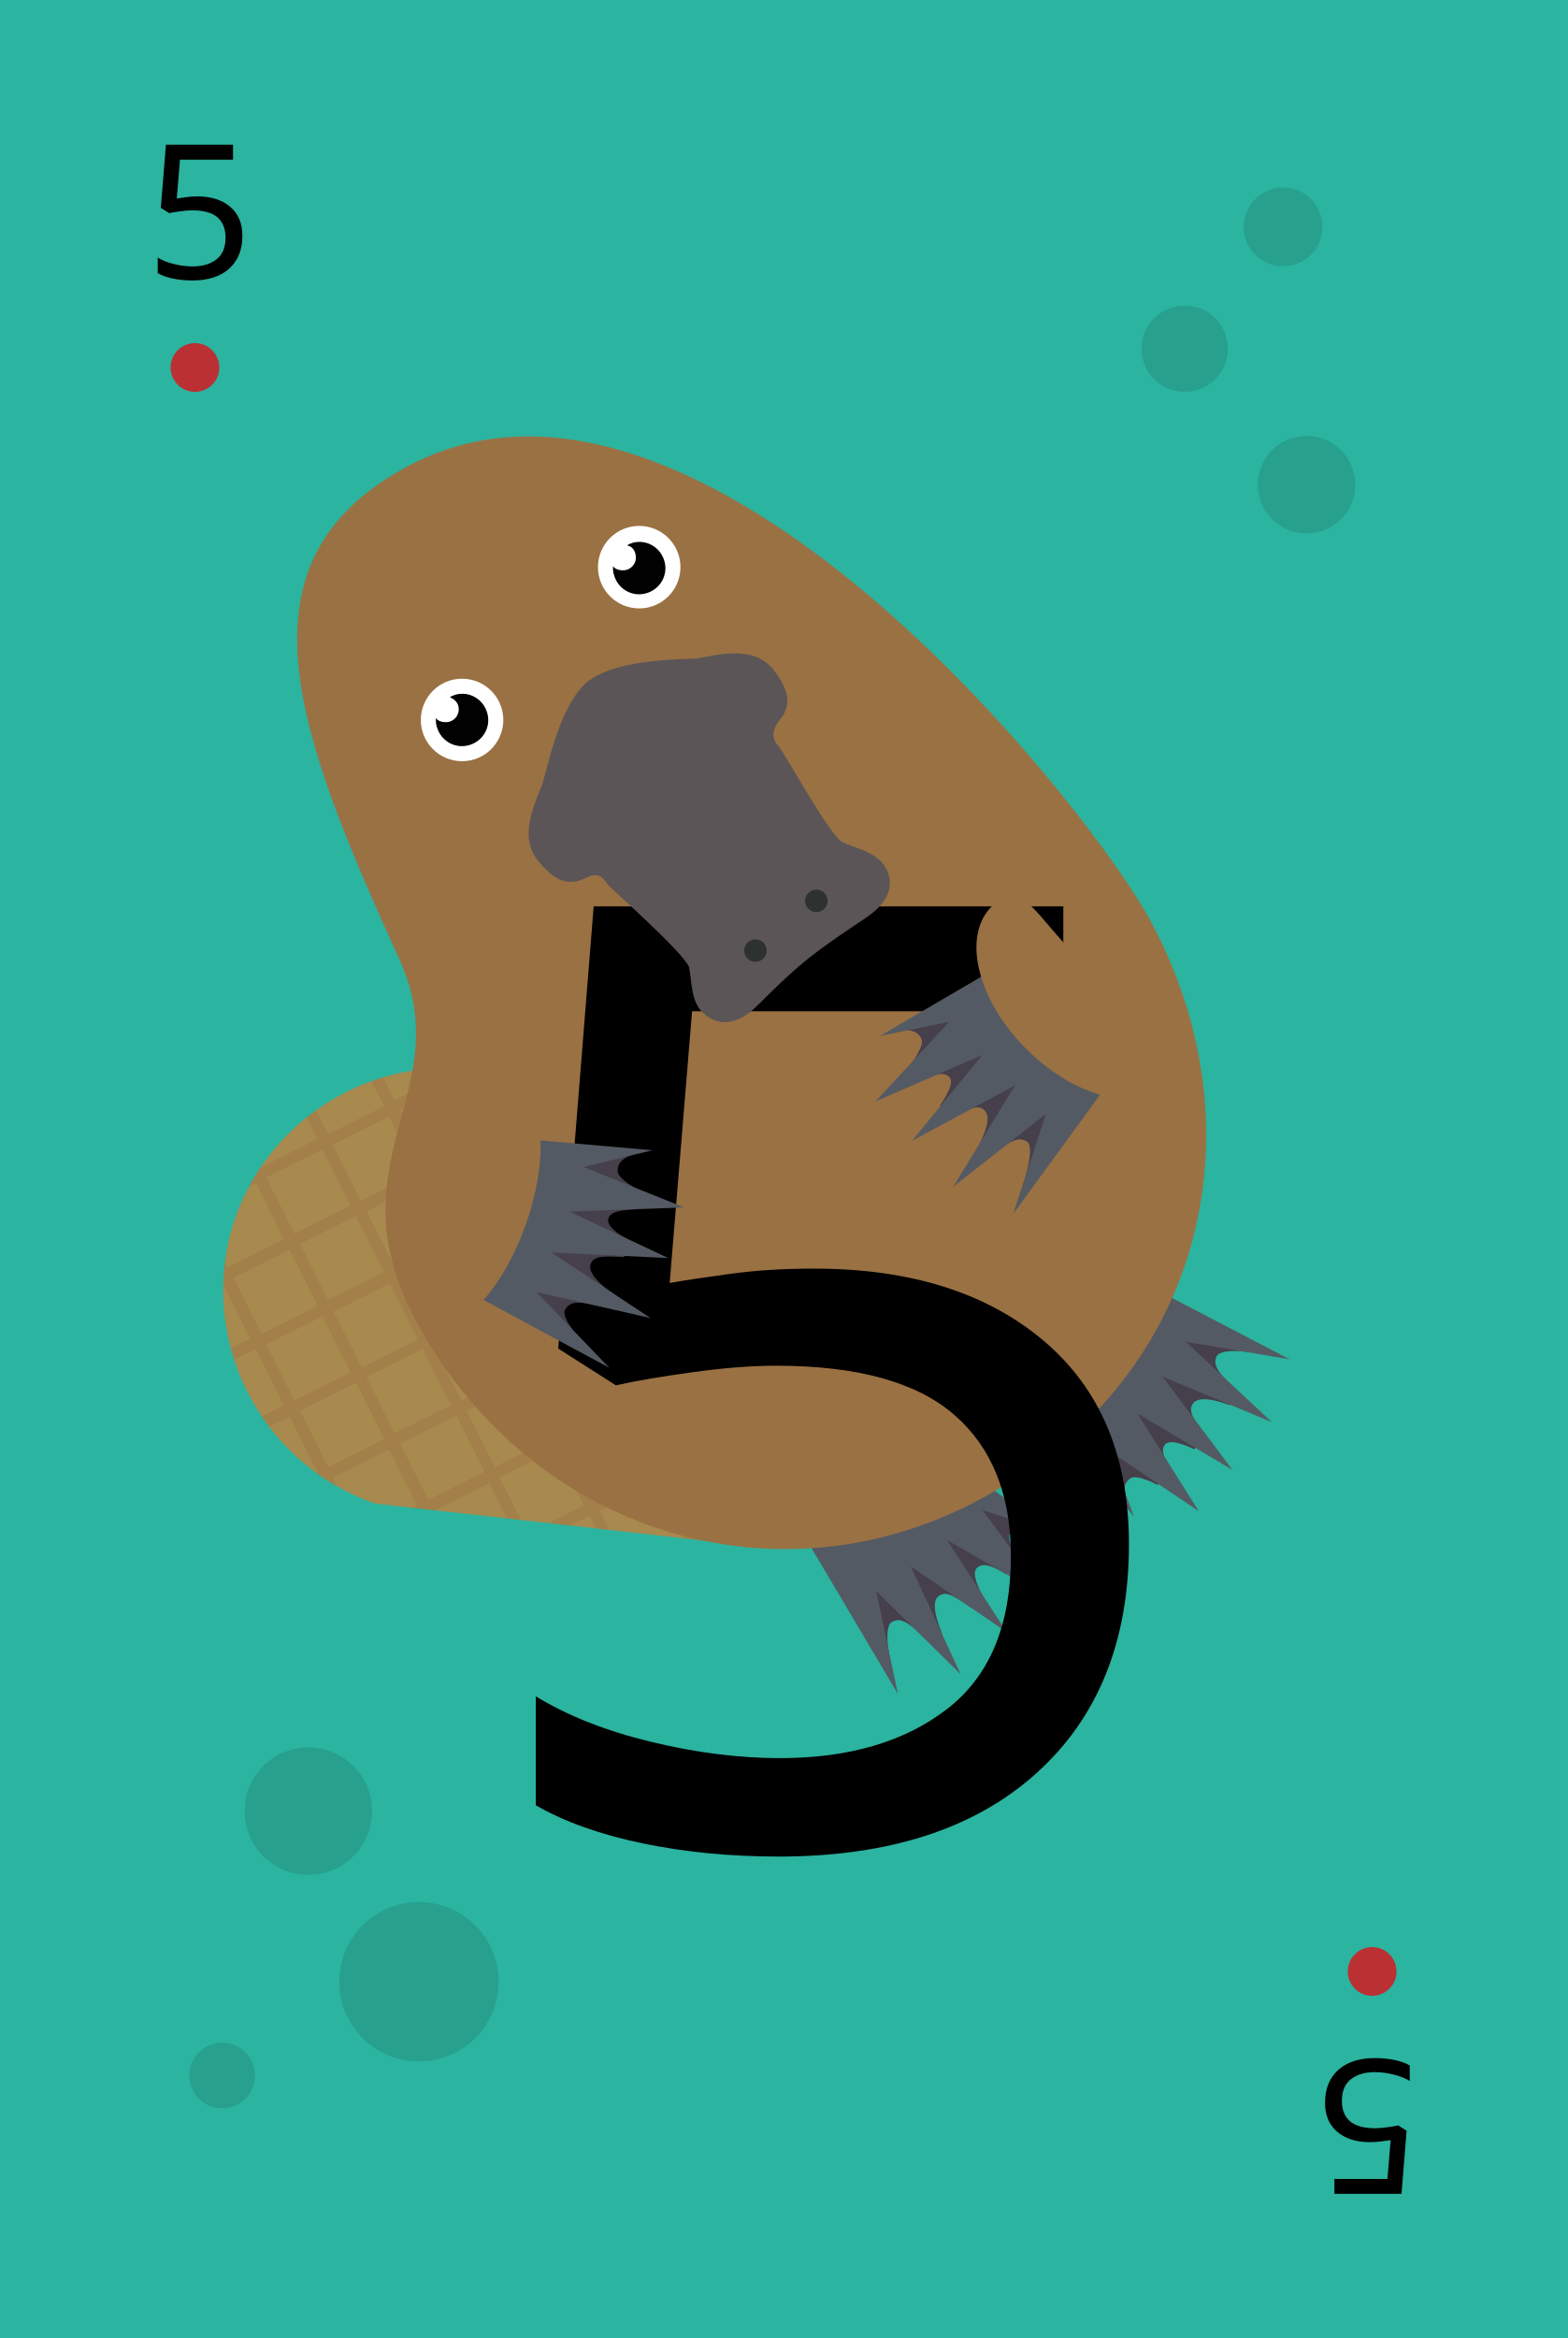
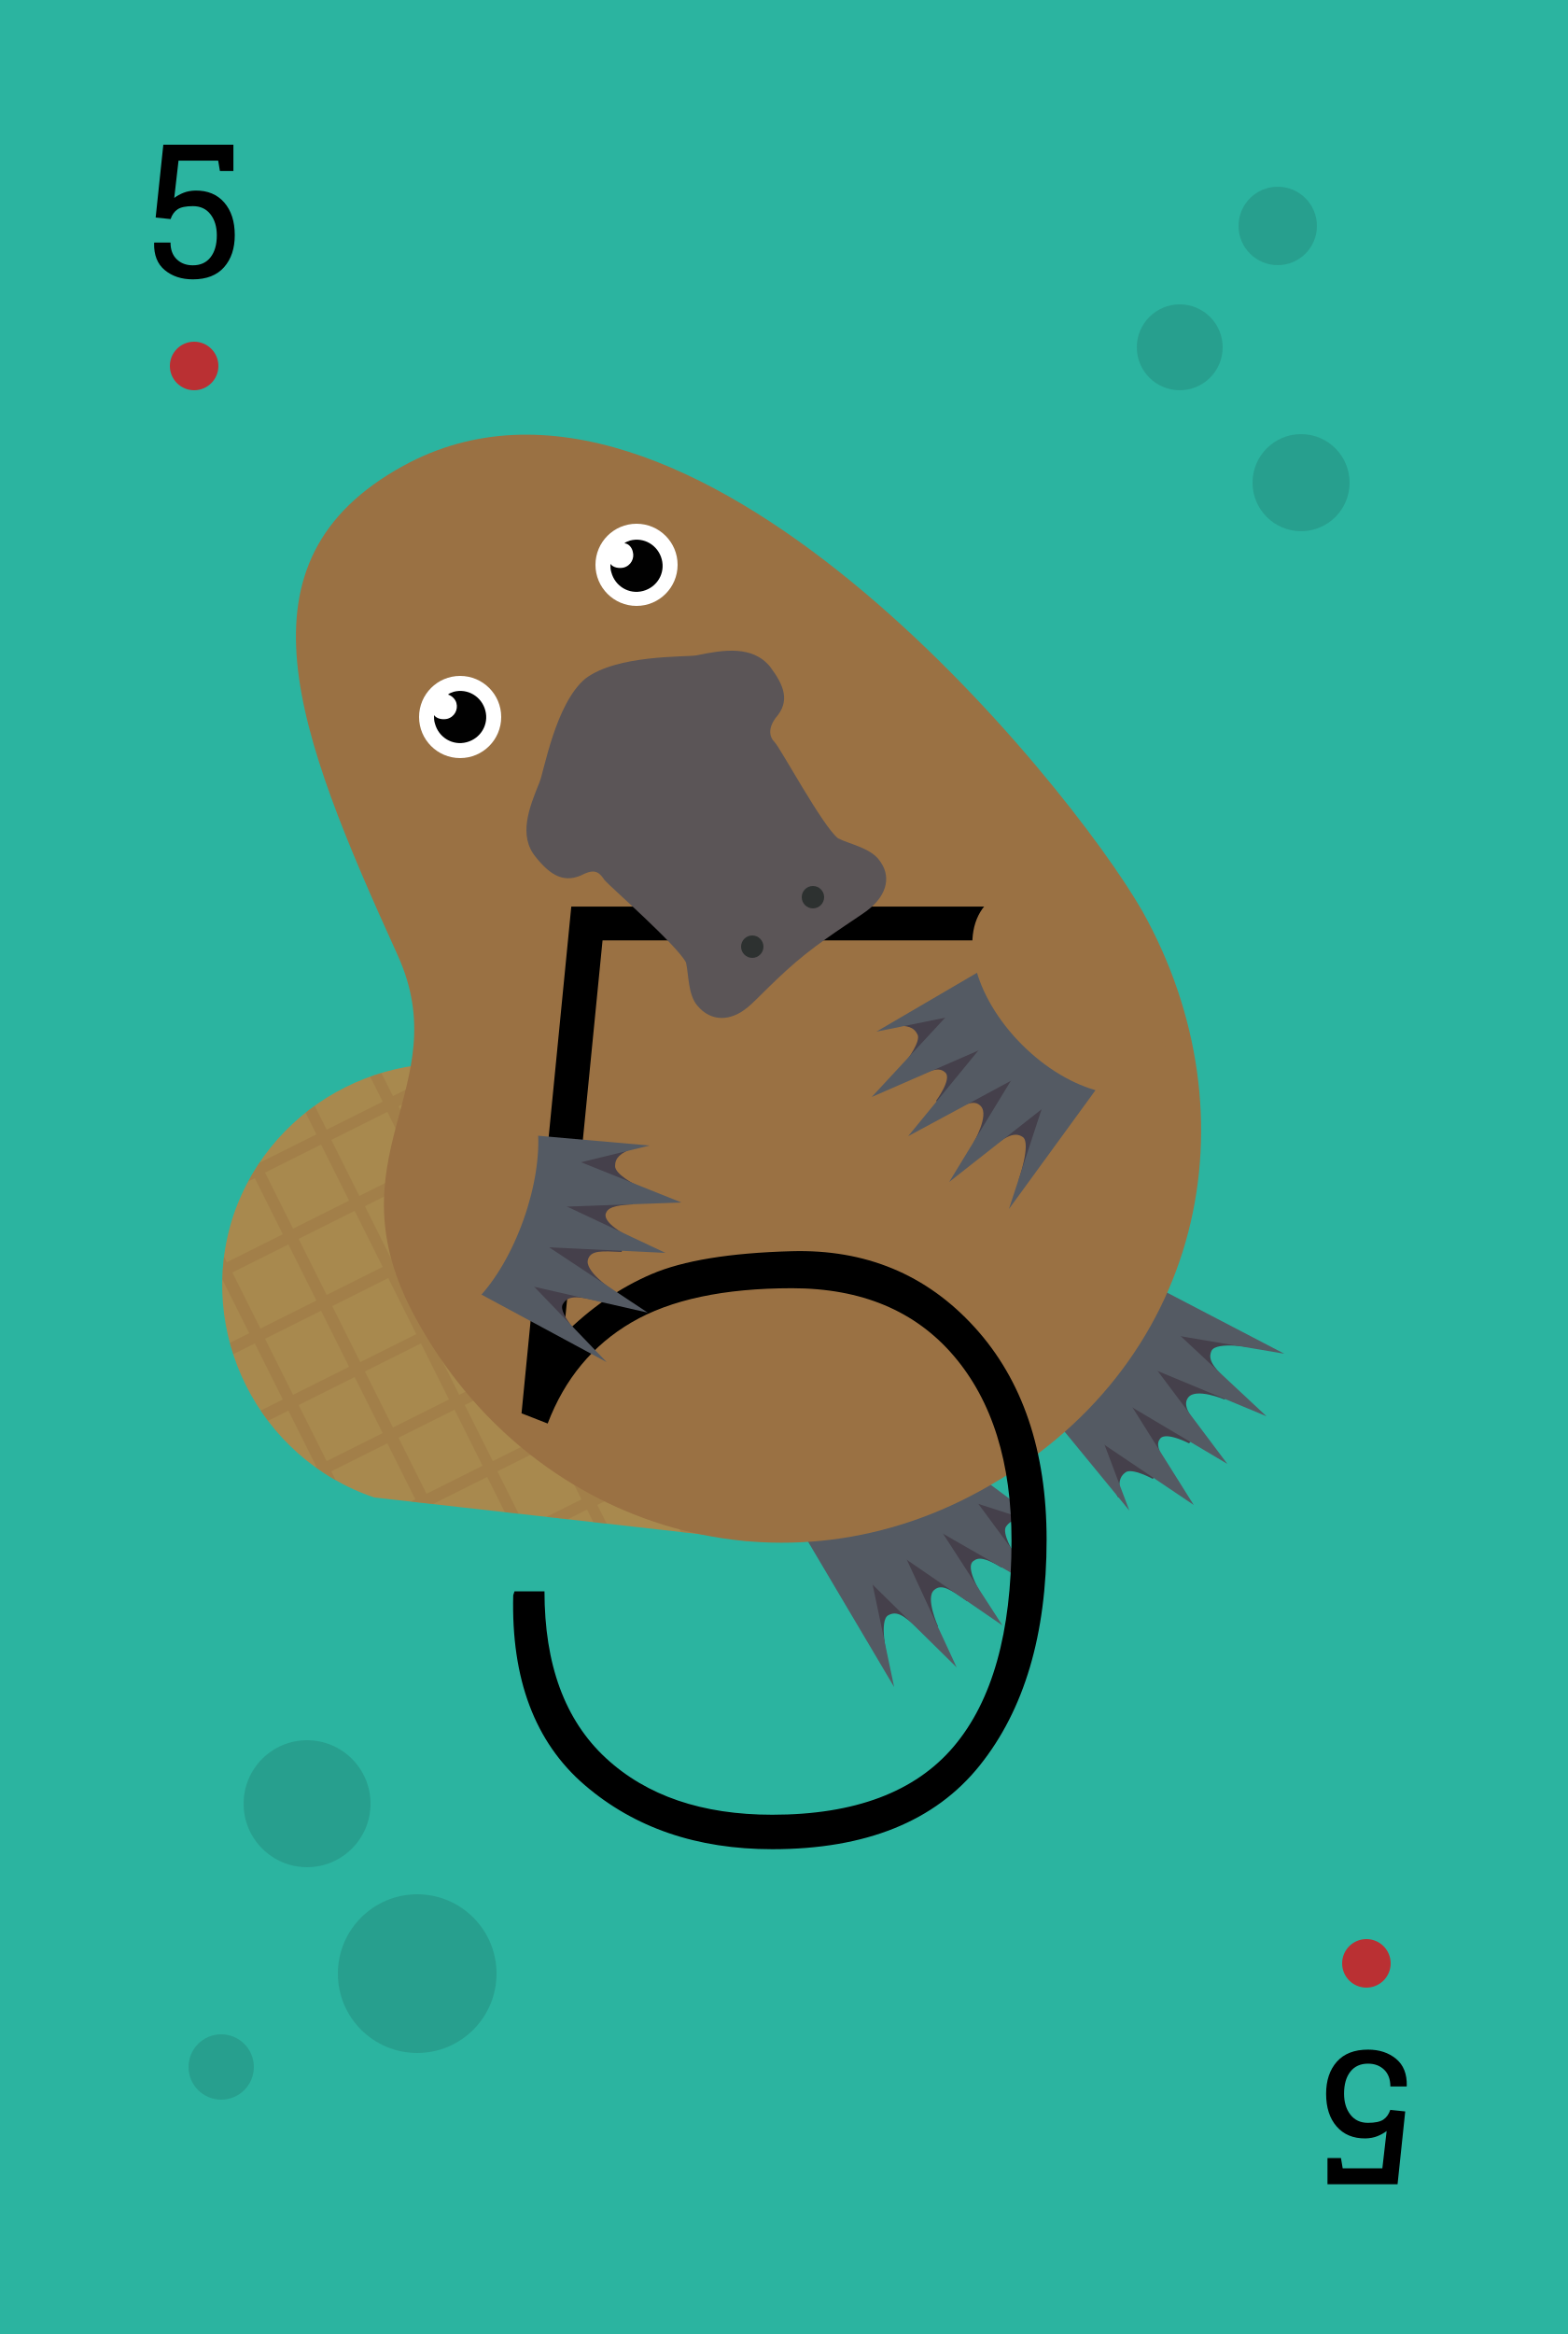
- <svg xmlns="http://www.w3.org/2000/svg" xmlns:xlink="http://www.w3.org/1999/xlink" version="1.1" id="Layer_1" x="0px" y="0px" viewBox="0 0 167.2 249.4" enable-background="new 0 0 167.2 249.4" xml:space="preserve">
-   <rect x="-5.7" y="-5.7" fill="#2BB4A0" width="178.6" height="260.8" />
+ <svg xmlns="http://www.w3.org/2000/svg" width="100%" height="100%" viewBox="0 0 168 250" version="1.1" xml:space="preserve" style="fill-rule:evenodd;clip-rule:evenodd;stroke-linejoin:round;stroke-miterlimit:1.414;">
+   <rect x="-5.7" y="-5.7" width="178.6" height="260.8" style="fill:rgb(43,180,160);" />
  <g>
-     <path fill="#A8894E" d="M88.4,134.5l-33.2-19.4c-12.5-4.1-26,2.7-30.2,15.1c-4.1,12.5,2.7,26,15.1,30.2l38.2,4.3   C90.9,168.9,100.9,138.7,88.4,134.5z" />
-     <g opacity="0.4">
-       <defs>
-         <path id="SVGID_1_" opacity="0.4" d="M88.4,134.5l-33.2-19.4c-12.5-4.1-26,2.7-30.2,15.1c-4.1,12.5,2.7,26,15.1,30.2l38.2,4.3     C90.9,168.9,100.9,138.7,88.4,134.5z" />
-       </defs>
-       <clipPath id="SVGID_2_">
-         <use xlink:href="#SVGID_1_" overflow="visible" />
-       </clipPath>
-       <path clip-path="url(#SVGID_2_)" fill="#9A7143" d="M45.7,197.1l71.2-35.7l-0.3-0.5l0.5-0.3L81.4,89.4l-0.5,0.3l-0.3-0.5    L9.5,124.8l0.3,0.5l-0.5,0.3l35.7,71.2l0.5-0.3L45.7,197.1z M66.5,151l3,6l-6,3l-3-6L66.5,151z M59.9,153l-3-6l6-3l3,6L59.9,153z     M67.5,150.5l6-3l3,6l-6,3L67.5,150.5z M67,149.4l-3-6l6-3l3,6L67,149.4z M63.4,142.3l-3-6l6-3l3,6L63.4,142.3z M71.1,139.8l6-3    l3,6l-6,3L71.1,139.8z M70.5,138.7l-3-6l6-3l3,6L70.5,138.7z M67,131.6l-3-6l6-3l3,6L67,131.6z M65.9,132.2l-6,3l-3-6l6-3    L65.9,132.2z M58.8,135.7l-6,3l-3-6l6-3L58.8,135.7z M59.3,136.8l3,6l-6,3l-3-6L59.3,136.8z M55.2,146.4l-6,3l-3-6l6-3L55.2,146.4    z M55.8,147.5l3,6l-6,3l-3-6L55.8,147.5z M59.3,154.6l3,6l-6,3l-3-6L59.3,154.6z M62.9,161.7l3,6l-6,3l-3-6L62.9,161.7z M64,161.2    l6-3l3,6l-6,3L64,161.2z M71.1,157.6l6-3l3,6l-6,3L71.1,157.6z M78.2,154l6-3l3,6l-6,3L78.2,154z M77.7,153l-3-6l6-3l3,6L77.7,153    z M81.7,143.4l6-3l3,6l-6,3L81.7,143.4z M81.2,142.3l-3-6l6-3l3,6L81.2,142.3z M77.6,135.2l-3-6l6-3l3,6L77.6,135.2z M74.1,128.1    l-3-6l6-3l3,6L74.1,128.1z M70.5,121l-3-6l6-3l3,6L70.5,121z M69.4,121.5l-6,3l-3-6l6-3L69.4,121.5z M62.3,125.1l-6,3l-3-6l6-3    L62.3,125.1z M55.2,128.6l-6,3l-3-6l6-3L55.2,128.6z M48.1,132.2l-6,3l-3-6l6-3L48.1,132.2z M48.6,133.2l3,6l-6,3l-3-6L48.6,133.2    z M44.6,142.9l-6,3l-3-6l6-3L44.6,142.9z M45.1,143.9l3,6l-6,3l-3-6L45.1,143.9z M48.7,151l3,6l-6,3l-3-6L48.7,151z M52.2,158.2    l3,6l-6,3l-3-6L52.2,158.2z M55.8,165.3l3,6l-6,3l-3-6L55.8,165.3z M59.4,172.4l3,6l-6,3l-3-6L59.4,172.4z M60.4,171.9l6-3l3,6    l-6,3L60.4,171.9z M67.5,168.3l6-3l3,6l-6,3L67.5,168.3z M74.6,164.7l6-3l3,6l-6,3L74.6,164.7z M81.8,161.2l6-3l3,6l-6,3    L81.8,161.2z M88.9,157.6l6-3l3,6l-6,3L88.9,157.6z M88.3,156.5l-3-6l6-3l3,6L88.3,156.5z M92.4,146.9l6-3l3,6l-6,3L92.4,146.9z     M91.9,145.8l-3-6l6-3l3,6L91.9,145.8z M88.3,138.7l-3-6l6-3l3,6L88.3,138.7z M84.8,131.6l-3-6l6-3l3,6L84.8,131.6z M81.2,124.5    l-3-6l6-3l3,6L81.2,124.5z M77.6,117.4l-3-6l6-3l3,6L77.6,117.4z M74.1,110.3l-3-6l6-3l3,6L74.1,110.3z M73,110.8l-6,3l-3-6l6-3    L73,110.8z M65.9,114.4l-6,3l-3-6l6-3L65.9,114.4z M58.8,117.9l-6,3l-3-6l6-3L58.8,117.9z M51.7,121.5l-6,3l-3-6l6-3L51.7,121.5z     M44.5,125.1l-6,3l-3-6l6-3L44.5,125.1z M37.4,128.6l-6,3l-3-6l6-3L37.4,128.6z M38,129.7l3,6l-6,3l-3-6L38,129.7z M33.9,139.3    l-6,3l-3-6l6-3L33.9,139.3z M34.4,140.4l3,6l-6,3l-3-6L34.4,140.4z M38,147.5l3,6l-6,3l-3-6L38,147.5z M41.5,154.6l3,6l-6,3l-3-6    L41.5,154.6z M45.1,161.7l3,6l-6,3l-3-6L45.1,161.7z M48.7,168.8l3,6l-6,3l-3-6L48.7,168.8z M52.2,176l3,6l-6,3l-3-6L52.2,176z     M55.8,183.1l3,6l-6,3l-3-6L55.8,183.1z M56.9,182.5l6-3l3,6l-6,3L56.9,182.5z M64,179l6-3l3,6l-6,3L64,179z M71.1,175.4l6-3l3,6    l-6,3L71.1,175.4z M78.2,171.8l6-3l3,6l-6,3L78.2,171.8z M85.3,168.3l6-3l3,6l-6,3L85.3,168.3z M92.4,164.7l6-3l3,6l-6,3    L92.4,164.7z M99.6,161.1l6-3l3,6l-6,3L99.6,161.1z M99,160.1l-3-6l6-3l3,6L99,160.1z M103.1,150.5l6-3l3,6l-6,3L103.1,150.5z     M102.6,149.4l-3-6l6-3l3,6L102.6,149.4z M99,142.3l-3-6l6-3l3,6L99,142.3z M95.4,135.2l-3-6l6-3l3,6L95.4,135.2z M91.9,128l-3-6    l6-3l3,6L91.9,128z M88.3,120.9l-3-6l6-3l3,6L88.3,120.9z M84.7,113.8l-3-6l6-3l3,6L84.7,113.8z M81.2,106.7l-3-6l6-3l3,6    L81.2,106.7z M77.6,99.6l-3-6l6-3l3,6L77.6,99.6z M76.5,100.1l-6,3l-3-6l6-3L76.5,100.1z M69.4,103.7l-6,3l-3-6l6-3L69.4,103.7z     M62.3,107.3l-6,3l-3-6l6-3L62.3,107.3z M55.2,110.8l-6,3l-3-6l6-3L55.2,110.8z M48.1,114.4l-6,3l-3-6l6-3L48.1,114.4z M41,118    l-6,3l-3-6l6-3L41,118z M33.9,121.5l-6,3l-3-6l6-3L33.9,121.5z M26.7,125.1l-6,3l-3-6l6-3L26.7,125.1z M27.3,126.2l3,6l-6,3l-3-6    L27.3,126.2z M23.2,135.8l-6,3l-3-6l6-3L23.2,135.8z M23.7,136.8l3,6l-6,3l-3-6L23.7,136.8z M27.3,143.9l3,6l-6,3l-3-6L27.3,143.9    z M30.9,151.1l3,6l-6,3l-3-6L30.9,151.1z M34.4,158.2l3,6l-6,3l-3-6L34.4,158.2z M38,165.3l3,6l-6,3l-3-6L38,165.3z M41.6,172.4    l3,6l-6,3l-3-6L41.6,172.4z M45.1,179.5l3,6l-6,3l-3-6L45.1,179.5z M48.7,186.6l3,6l-6,3l-3-6L48.7,186.6z M109.7,163.6l-3-6l6-3    l3,6L109.7,163.6z M16.6,122.6l3,6l-6,3l-3-6L16.6,122.6z" />
+     <path d="M88.4,134.5L55.2,115.1C42.7,111 29.2,117.8 25,130.2C20.9,142.7 27.7,156.2 40.1,160.4L78.3,164.7C90.9,168.9 100.9,138.7 88.4,134.5Z" style="fill:rgb(168,137,78);fill-rule:nonzero;" />
+     <clipPath id="_clip1">
+       <path d="M88.4,134.5L55.2,115.1C42.7,111 29.2,117.8 25,130.2C20.9,142.7 27.7,156.2 40.1,160.4L78.3,164.7C90.9,168.9 100.9,138.7 88.4,134.5Z" />
+     </clipPath>
+     <g clip-path="url(#_clip1)">
+       <path d="M45.7,197.1L116.9,161.4L116.6,160.9L117.1,160.6L81.4,89.4L80.9,89.7L80.6,89.2L9.5,124.8L9.8,125.3L9.3,125.6L45,196.8L45.5,196.5L45.7,197.1ZM66.5,151L69.5,157L63.5,160L60.5,154L66.5,151ZM59.9,153L56.9,147L62.9,144L65.9,150L59.9,153ZM67.5,150.5L73.5,147.5L76.5,153.5L70.5,156.5L67.5,150.5ZM67,149.4L64,143.4L70,140.4L73,146.4L67,149.4ZM63.4,142.3L60.4,136.3L66.4,133.3L69.4,139.3L63.4,142.3ZM71.1,139.8L77.1,136.8L80.1,142.8L74.1,145.8L71.1,139.8ZM70.5,138.7L67.5,132.7L73.5,129.7L76.5,135.7L70.5,138.7ZM67,131.6L64,125.6L70,122.6L73,128.6L67,131.6ZM65.9,132.2L59.9,135.2L56.9,129.2L62.9,126.2L65.9,132.2ZM58.8,135.7L52.8,138.7L49.8,132.7L55.8,129.7L58.8,135.7ZM59.3,136.8L62.3,142.8L56.3,145.8L53.3,139.8L59.3,136.8ZM55.2,146.4L49.2,149.4L46.2,143.4L52.2,140.4L55.2,146.4ZM55.8,147.5L58.8,153.5L52.8,156.5L49.8,150.5L55.8,147.5ZM59.3,154.6L62.3,160.6L56.3,163.6L53.3,157.6L59.3,154.6ZM62.9,161.7L65.9,167.7L59.9,170.7L56.9,164.7L62.9,161.7ZM64,161.2L70,158.2L73,164.2L67,167.2L64,161.2ZM71.1,157.6L77.1,154.6L80.1,160.6L74.1,163.6L71.1,157.6ZM78.2,154L84.2,151L87.2,157L81.2,160L78.2,154ZM77.7,153L74.7,147L80.7,144L83.7,150L77.7,153ZM81.7,143.4L87.7,140.4L90.7,146.4L84.7,149.4L81.7,143.4ZM81.2,142.3L78.2,136.3L84.2,133.3L87.2,139.3L81.2,142.3ZM77.6,135.2L74.6,129.2L80.6,126.2L83.6,132.2L77.6,135.2ZM74.1,128.1L71.1,122.1L77.1,119.1L80.1,125.1L74.1,128.1ZM70.5,121L67.5,115L73.5,112L76.5,118L70.5,121ZM69.4,121.5L63.4,124.5L60.4,118.5L66.4,115.5L69.4,121.5ZM62.3,125.1L56.3,128.1L53.3,122.1L59.3,119.1L62.3,125.1ZM55.2,128.6L49.2,131.6L46.2,125.6L52.2,122.6L55.2,128.6ZM48.1,132.2L42.1,135.2L39.1,129.2L45.1,126.2L48.1,132.2ZM48.6,133.2L51.6,139.2L45.6,142.2L42.6,136.2L48.6,133.2ZM44.6,142.9L38.6,145.9L35.6,139.9L41.6,136.9L44.6,142.9ZM45.1,143.9L48.1,149.9L42.1,152.9L39.1,146.9L45.1,143.9ZM48.7,151L51.7,157L45.7,160L42.7,154L48.7,151ZM52.2,158.2L55.2,164.2L49.2,167.2L46.2,161.2L52.2,158.2ZM55.8,165.3L58.8,171.3L52.8,174.3L49.8,168.3L55.8,165.3ZM59.4,172.4L62.4,178.4L56.4,181.4L53.4,175.4L59.4,172.4ZM60.4,171.9L66.4,168.9L69.4,174.9L63.4,177.9L60.4,171.9ZM67.5,168.3L73.5,165.3L76.5,171.3L70.5,174.3L67.5,168.3ZM74.6,164.7L80.6,161.7L83.6,167.7L77.6,170.7L74.6,164.7ZM81.8,161.2L87.8,158.2L90.8,164.2L84.8,167.2L81.8,161.2ZM88.9,157.6L94.9,154.6L97.9,160.6L91.9,163.6L88.9,157.6ZM88.3,156.5L85.3,150.5L91.3,147.5L94.3,153.5L88.3,156.5ZM92.4,146.9L98.4,143.9L101.4,149.9L95.4,152.9L92.4,146.9ZM91.9,145.8L88.9,139.8L94.9,136.8L97.9,142.8L91.9,145.8ZM88.3,138.7L85.3,132.7L91.3,129.7L94.3,135.7L88.3,138.7ZM84.8,131.6L81.8,125.6L87.8,122.6L90.8,128.6L84.8,131.6ZM81.2,124.5L78.2,118.5L84.2,115.5L87.2,121.5L81.2,124.5ZM77.6,117.4L74.6,111.4L80.6,108.4L83.6,114.4L77.6,117.4ZM74.1,110.3L71.1,104.3L77.1,101.3L80.1,107.3L74.1,110.3ZM73,110.8L67,113.8L64,107.8L70,104.8L73,110.8ZM65.9,114.4L59.9,117.4L56.9,111.4L62.9,108.4L65.9,114.4ZM58.8,117.9L52.8,120.9L49.8,114.9L55.8,111.9L58.8,117.9ZM51.7,121.5L45.7,124.5L42.7,118.5L48.7,115.5L51.7,121.5ZM44.5,125.1L38.5,128.1L35.5,122.1L41.5,119.1L44.5,125.1ZM37.4,128.6L31.4,131.6L28.4,125.6L34.4,122.6L37.4,128.6ZM38,129.7L41,135.7L35,138.7L32,132.7L38,129.7ZM33.9,139.3L27.9,142.3L24.9,136.3L30.9,133.3L33.9,139.3ZM34.4,140.4L37.4,146.4L31.4,149.4L28.4,143.4L34.4,140.4ZM38,147.5L41,153.5L35,156.5L32,150.5L38,147.5ZM41.5,154.6L44.5,160.6L38.5,163.6L35.5,157.6L41.5,154.6ZM45.1,161.7L48.1,167.7L42.1,170.7L39.1,164.7L45.1,161.7ZM48.7,168.8L51.7,174.8L45.7,177.8L42.7,171.8L48.7,168.8ZM52.2,176L55.2,182L49.2,185L46.2,179L52.2,176ZM55.8,183.1L58.8,189.1L52.8,192.1L49.8,186.1L55.8,183.1ZM56.9,182.5L62.9,179.5L65.9,185.5L59.9,188.5L56.9,182.5ZM64,179L70,176L73,182L67,185L64,179ZM71.1,175.4L77.1,172.4L80.1,178.4L74.1,181.4L71.1,175.4ZM78.2,171.8L84.2,168.8L87.2,174.8L81.2,177.8L78.2,171.8ZM85.3,168.3L91.3,165.3L94.3,171.3L88.3,174.3L85.3,168.3ZM92.4,164.7L98.4,161.7L101.4,167.7L95.4,170.7L92.4,164.7ZM99.6,161.1L105.6,158.1L108.6,164.1L102.6,167.1L99.6,161.1ZM99,160.1L96,154.1L102,151.1L105,157.1L99,160.1ZM103.1,150.5L109.1,147.5L112.1,153.5L106.1,156.5L103.1,150.5ZM102.6,149.4L99.6,143.4L105.6,140.4L108.6,146.4L102.6,149.4ZM99,142.3L96,136.3L102,133.3L105,139.3L99,142.3ZM95.4,135.2L92.4,129.2L98.4,126.2L101.4,132.2L95.4,135.2ZM91.9,128L88.9,122L94.9,119L97.9,125L91.9,128ZM88.3,120.9L85.3,114.9L91.3,111.9L94.3,117.9L88.3,120.9ZM84.7,113.8L81.7,107.8L87.7,104.8L90.7,110.8L84.7,113.8ZM81.2,106.7L78.2,100.7L84.2,97.7L87.2,103.7L81.2,106.7ZM77.6,99.6L74.6,93.6L80.6,90.6L83.6,96.6L77.6,99.6ZM76.5,100.1L70.5,103.1L67.5,97.1L73.5,94.1L76.5,100.1ZM69.4,103.7L63.4,106.7L60.4,100.7L66.4,97.7L69.4,103.7ZM62.3,107.3L56.3,110.3L53.3,104.3L59.3,101.3L62.3,107.3ZM55.2,110.8L49.2,113.8L46.2,107.8L52.2,104.8L55.2,110.8ZM48.1,114.4L42.1,117.4L39.1,111.4L45.1,108.4L48.1,114.4ZM41,118L35,121L32,115L38,112L41,118ZM33.9,121.5L27.9,124.5L24.9,118.5L30.9,115.5L33.9,121.5ZM26.7,125.1L20.7,128.1L17.7,122.1L23.7,119.1L26.7,125.1ZM27.3,126.2L30.3,132.2L24.3,135.2L21.3,129.2L27.3,126.2ZM23.2,135.8L17.2,138.8L14.2,132.8L20.2,129.8L23.2,135.8ZM23.7,136.8L26.7,142.8L20.7,145.8L17.7,139.8L23.7,136.8ZM27.3,143.9L30.3,149.9L24.3,152.9L21.3,146.9L27.3,143.9ZM30.9,151.1L33.9,157.1L27.9,160.1L24.9,154.1L30.9,151.1ZM34.4,158.2L37.4,164.2L31.4,167.2L28.4,161.2L34.4,158.2ZM38,165.3L41,171.3L35,174.3L32,168.3L38,165.3ZM41.6,172.4L44.6,178.4L38.6,181.4L35.6,175.4L41.6,172.4ZM45.1,179.5L48.1,185.5L42.1,188.5L39.1,182.5L45.1,179.5ZM48.7,186.6L51.7,192.6L45.7,195.6L42.7,189.6L48.7,186.6ZM109.7,163.6L106.7,157.6L112.7,154.6L115.7,160.6L109.7,163.6ZM16.6,122.6L19.6,128.6L13.6,131.6L10.6,125.6L16.6,122.6Z" style="fill:rgb(154,113,67);fill-opacity:0.4;fill-rule:nonzero;" />
    </g>
  </g>
  <g>
-     <path fill="#45404B" d="M134.5,144.4c0,0-4.2-0.8-4.7,0.3c-0.5,1.1,0.5,2,2.3,3.8l-0.9,1.4c0,0-3.1-1.3-3.9-0.2   c-0.6,0.8,0.1,1.8,1.3,3.5l-1.2,1.4c0,0-2.5-1.3-3.1-0.5c-0.4,0.5-0.3,1.2,0.8,2.9l-1.6,1.4c0,0-2.2-1.2-2.9-0.7   c-0.7,0.5-0.8,1.2-0.5,2.6l-0.3,0.1l-3.5-6.7l4.7-5.7l4.2-5.1l1.6-1.2L134.5,144.4z" />
-     <polygon fill="#545A63" points="117.6,144.8 112.6,150.9 127.9,161.2  " />
-     <polygon fill="#545A63" points="120.1,141.6 115.5,147.3 131.5,156.8  " />
-     <polygon fill="#545A63" points="115.5,147.2 112.3,151.2 121,161.8  " />
-     <polygon fill="#545A63" points="122.2,139.1 117.9,144.3 135.7,151.7  " />
-     <polygon fill="#545A63" points="123.4,137.6 119.8,142 137.6,145  " />
+     <path d="M134.5,144.4C134.5,144.4 130.3,143.6 129.8,144.7C129.3,145.8 130.3,146.7 132.1,148.5L131.2,149.9C131.2,149.9 128.1,148.6 127.3,149.7C126.7,150.5 127.4,151.5 128.6,153.2L127.4,154.6C127.4,154.6 124.9,153.3 124.3,154.1C123.9,154.6 124,155.3 125.1,157L123.5,158.4C123.5,158.4 121.3,157.2 120.6,157.7C119.9,158.2 119.8,158.9 120.1,160.3L119.8,160.4L116.3,153.7L121,148L125.2,142.9L126.8,141.7L134.5,144.4Z" style="fill:rgb(69,64,75);fill-rule:nonzero;" />
+     <path d="M117.6,144.8L112.6,150.9L127.9,161.2L117.6,144.8Z" style="fill:rgb(84,90,99);fill-rule:nonzero;" />
+     <path d="M120.1,141.6L115.5,147.3L131.5,156.8L120.1,141.6Z" style="fill:rgb(84,90,99);fill-rule:nonzero;" />
+     <path d="M115.5,147.2L112.3,151.2L121,161.8L115.5,147.2Z" style="fill:rgb(84,90,99);fill-rule:nonzero;" />
+     <path d="M122.2,139.1L117.9,144.3L135.7,151.7L122.2,139.1Z" style="fill:rgb(84,90,99);fill-rule:nonzero;" />
+     <path d="M123.4,137.6L119.8,142L137.6,145L123.4,137.6Z" style="fill:rgb(84,90,99);fill-rule:nonzero;" />
  </g>
  <g>
-     <path fill="#45404B" d="M95.1,177.7c0,0-1-4.2,0.1-4.7c1.1-0.6,2,0.4,3.9,2.1l1.4-0.9c0,0-1.4-3.1-0.4-3.9c0.8-0.7,1.8,0,3.5,1.2   l1.3-1.2c0,0-1.5-2.5-0.6-3.1c0.5-0.4,1.2-0.4,3,0.7l1.3-1.6c0,0-1.3-2.1-0.8-2.8c0.5-0.7,1.2-0.9,2.6-0.6l0-0.3l-6.8-3.2l-5.4,5   l-4.9,4.4l-1.1,1.7L95.1,177.7z" />
-     <polygon fill="#545A63" points="94.8,160.7 100.7,155.5 111.7,170.4  " />
-     <polygon fill="#545A63" points="91.8,163.4 97.3,158.5 107.4,174.1  " />
-     <polygon fill="#545A63" points="97.1,158.6 101,155.2 112,163.4  " />
-     <polygon fill="#545A63" points="89.3,165.6 94.4,161.1 102.5,178.6  " />
-     <polygon fill="#545A63" points="86.5,165 92.1,163.1 95.8,180.7  " />
+     <path d="M95.1,177.7C95.1,177.7 94.1,173.5 95.2,173C96.3,172.4 97.2,173.4 99.1,175.1L100.5,174.2C100.5,174.2 99.1,171.1 100.1,170.3C100.9,169.6 101.9,170.3 103.6,171.5L104.9,170.3C104.9,170.3 103.4,167.8 104.3,167.2C104.8,166.8 105.5,166.8 107.3,167.9L108.6,166.3C108.6,166.3 107.3,164.2 107.8,163.5C108.3,162.8 109,162.6 110.4,162.9L110.4,162.6L103.6,159.4L98.2,164.4L93.3,168.8L92.2,170.5L95.1,177.7Z" style="fill:rgb(69,64,75);fill-rule:nonzero;" />
+     <path d="M94.8,160.7L100.7,155.5L111.7,170.4L94.8,160.7Z" style="fill:rgb(84,90,99);fill-rule:nonzero;" />
+     <path d="M91.8,163.4L97.3,158.5L107.4,174.1L91.8,163.4Z" style="fill:rgb(84,90,99);fill-rule:nonzero;" />
+     <path d="M97.1,158.6L101,155.2L112,163.4L97.1,158.6Z" style="fill:rgb(84,90,99);fill-rule:nonzero;" />
+     <path d="M89.3,165.6L94.4,161.1L102.5,178.6L89.3,165.6Z" style="fill:rgb(84,90,99);fill-rule:nonzero;" />
+     <path d="M86.5,165L92.1,163.1L95.8,180.7L86.5,165Z" style="fill:rgb(84,90,99);fill-rule:nonzero;" />
  </g>
-   <path fill="#9A7143" d="M43.2,49.9c-18.6,10.2-11.5,28.4-0.6,52.4c6.5,14.3-7.6,21.6,2,39c12.1,22.1,38.4,30.5,60.4,18.4  c24-13.1,29.7-40.1,17.4-62.1C114.5,83.8,73.6,33.2,43.2,49.9z" />
+   <path d="M43.2,49.9C24.6,60.1 31.7,78.3 42.6,102.3C49.1,116.6 35,123.9 44.6,141.3C56.7,163.4 83,171.8 105,159.7C129,146.6 134.7,119.6 122.4,97.6C114.5,83.8 73.6,33.2 43.2,49.9Z" style="fill:rgb(154,113,67);fill-rule:nonzero;" />
  <g>
    <g>
-       <circle fill="#FFFFFF" cx="49.3" cy="76.8" r="4.4" />
-       <g>
-         <path fill="#010101" d="M48.9,75.3c0.2,0.7-0.2,1.5-1,1.7c-0.5,0.1-1.1,0-1.4-0.4c0,0.3,0,0.6,0.1,0.9c0.4,1.5,1.9,2.4,3.4,2     c1.5-0.4,2.4-1.9,2-3.4s-1.9-2.4-3.4-2c-0.2,0.1-0.4,0.1-0.6,0.3C48.4,74.5,48.8,74.9,48.9,75.3z" />
-       </g>
+       <circle cx="49.3" cy="76.8" r="4.4" style="fill:white;" />
+       <path d="M48.9,75.3C49.1,76 48.7,76.8 47.9,77C47.4,77.1 46.8,77 46.5,76.6C46.5,76.9 46.5,77.2 46.6,77.5C47,79 48.5,79.9 50,79.5C51.5,79.1 52.4,77.6 52,76.1C51.6,74.6 50.1,73.7 48.6,74.1C48.4,74.2 48.2,74.2 48,74.4C48.4,74.5 48.8,74.9 48.9,75.3Z" style="fill:rgb(1,1,1);fill-rule:nonzero;" />
    </g>
    <g>
-       <circle fill="#FFFFFF" cx="68.2" cy="60.5" r="4.4" />
-       <g>
-         <path fill="#010101" d="M67.8,59.1c0.2,0.7-0.2,1.5-1,1.7c-0.5,0.1-1.1,0-1.4-0.4c0,0.3,0,0.6,0.1,0.9c0.4,1.5,1.9,2.4,3.4,2     c1.5-0.4,2.4-1.9,2-3.4c-0.4-1.5-1.9-2.4-3.4-2c-0.2,0.1-0.4,0.1-0.6,0.3C67.3,58.2,67.7,58.6,67.8,59.1z" />
-       </g>
+       <circle cx="68.2" cy="60.5" r="4.4" style="fill:white;" />
+       <path d="M67.8,59.1C68,59.8 67.6,60.6 66.8,60.8C66.3,60.9 65.7,60.8 65.4,60.4C65.4,60.7 65.4,61 65.5,61.3C65.9,62.8 67.4,63.7 68.9,63.3C70.4,62.9 71.3,61.4 70.9,59.9C70.5,58.4 69,57.5 67.5,57.9C67.3,58 67.1,58 66.9,58.2C67.3,58.2 67.7,58.6 67.8,59.1Z" style="fill:rgb(1,1,1);fill-rule:nonzero;" />
    </g>
  </g>
-   <circle fill="#BA3033" cx="20.8" cy="39.2" r="2.6" />
-   <g>
-     <text transform="matrix(1 0 0 1 15.5643 29.7173)" font-family="'RobotoSlab-Regular'" font-size="20">5</text>
+   <circle cx="20.8" cy="39.2" r="2.6" style="fill:rgb(186,48,51);" />
+   <g transform="matrix(1,0,0,1,15.5643,29.7173)">
+     <path d="M7.998,-11.406L7.813,-12.51L3.564,-12.51L3.105,-8.516C3.398,-8.737 3.729,-8.921 4.097,-9.067C4.465,-9.214 4.889,-9.294 5.371,-9.307C6.68,-9.32 7.71,-8.893 8.462,-8.027C9.214,-7.161 9.59,-5.996 9.59,-4.531C9.59,-3.105 9.207,-1.96 8.442,-1.094C7.677,-0.228 6.563,0.205 5.098,0.205C3.893,0.205 2.892,-0.124 2.095,-0.781C1.297,-1.439 0.915,-2.406 0.947,-3.682L0.967,-3.74L2.705,-3.74C2.705,-2.972 2.928,-2.373 3.374,-1.943C3.82,-1.514 4.395,-1.299 5.098,-1.299C5.911,-1.299 6.543,-1.585 6.992,-2.158C7.441,-2.731 7.666,-3.516 7.666,-4.512C7.666,-5.43 7.44,-6.18 6.987,-6.763C6.535,-7.345 5.908,-7.637 5.107,-7.637C4.352,-7.637 3.804,-7.523 3.462,-7.295C3.12,-7.067 2.871,-6.719 2.715,-6.25L1.113,-6.416L1.934,-14.219L9.443,-14.219L9.443,-11.406L7.998,-11.406Z" style="fill-rule:nonzero;" />
  </g>
-   <circle fill="#BA3033" cx="146.4" cy="210.3" r="2.6" />
-   <g>
-     <text transform="matrix(-1 0 0 -1 151.6725 219.7435)" font-family="'RobotoSlab-Regular'" font-size="20">5</text>
+   <circle cx="146.4" cy="210.3" r="2.6" style="fill:rgb(186,48,51);" />
+   <g transform="matrix(-1,0,0,-1,151.673,219.744)">
+     <path d="M7.998,-11.406L7.813,-12.51L3.564,-12.51L3.105,-8.516C3.398,-8.737 3.729,-8.921 4.097,-9.067C4.465,-9.214 4.889,-9.294 5.371,-9.307C6.68,-9.32 7.71,-8.893 8.462,-8.027C9.214,-7.161 9.59,-5.996 9.59,-4.531C9.59,-3.105 9.207,-1.96 8.442,-1.094C7.677,-0.228 6.563,0.205 5.098,0.205C3.893,0.205 2.892,-0.124 2.095,-0.781C1.297,-1.439 0.915,-2.406 0.947,-3.682L0.967,-3.74L2.705,-3.74C2.705,-2.972 2.928,-2.373 3.374,-1.943C3.82,-1.514 4.395,-1.299 5.098,-1.299C5.911,-1.299 6.543,-1.585 6.992,-2.158C7.441,-2.731 7.666,-3.516 7.666,-4.512C7.666,-5.43 7.44,-6.18 6.987,-6.763C6.535,-7.345 5.908,-7.637 5.107,-7.637C4.352,-7.637 3.804,-7.523 3.462,-7.295C3.12,-7.067 2.871,-6.719 2.715,-6.25L1.113,-6.416L1.934,-14.219L9.443,-14.219L9.443,-11.406L7.998,-11.406Z" style="fill-rule:nonzero;" />
  </g>
-   <text transform="matrix(1 0 0 1 48.3574 196.6374)" font-family="'RobotoSlab-Thin'" font-size="140">5</text>
-   <circle opacity="0.2" fill="#1A4E47" cx="32.9" cy="193.2" r="6.8" />
-   <circle opacity="0.2" fill="#1A4E47" cx="136.9" cy="24.2" r="4.2" />
-   <circle opacity="0.2" fill="#1A4E47" cx="139.4" cy="51.7" r="5.2" />
-   <circle opacity="0.2" fill="#1A4E47" cx="44.7" cy="211.4" r="8.5" />
-   <circle opacity="0.2" fill="#1A4E47" cx="23.7" cy="221.4" r="3.5" />
-   <circle opacity="0.2" fill="#1A4E47" cx="126.4" cy="37.2" r="4.6" />
+   <g transform="matrix(1,0,0,1,48.3574,196.637)">
+     <path d="M57.012,-86.475L57.012,-95.908L16.201,-95.908L12.031,-53.662C14.902,-56.533 18.035,-58.698 21.431,-60.156C24.826,-61.615 29.827,-62.435 36.436,-62.617C44.365,-62.845 50.905,-60.133 56.055,-54.482C61.204,-48.831 63.779,-41.243 63.779,-31.719C63.779,-21.556 61.387,-13.49 56.602,-7.52C51.816,-1.549 44.411,1.436 34.385,1.436C26.318,1.436 19.619,-0.854 14.287,-5.435C8.955,-10.015 6.403,-16.794 6.631,-25.771L6.768,-26.182L9.98,-26.182C9.98,-18.343 12.168,-12.396 16.543,-8.34C20.918,-4.284 26.865,-2.256 34.385,-2.256C43.226,-2.256 49.709,-4.694 53.833,-9.57C57.957,-14.447 60.02,-21.784 60.02,-31.582C60.02,-39.967 57.957,-46.576 53.833,-51.406C49.709,-56.237 43.932,-58.652 36.504,-58.652C29.212,-58.652 23.481,-57.433 19.312,-54.995C15.142,-52.557 12.145,-48.945 10.322,-44.16L7.52,-45.254L12.852,-99.531L60.703,-99.531L60.703,-86.475L57.012,-86.475Z" style="fill-rule:nonzero;" />
+   </g>
+   <circle cx="32.9" cy="193.2" r="6.8" style="fill:rgb(26,78,71);fill-opacity:0.2;" />
+   <circle cx="136.9" cy="24.2" r="4.2" style="fill:rgb(26,78,71);fill-opacity:0.2;" />
+   <circle cx="139.4" cy="51.7" r="5.2" style="fill:rgb(26,78,71);fill-opacity:0.2;" />
+   <circle cx="44.7" cy="211.4" r="8.5" style="fill:rgb(26,78,71);fill-opacity:0.2;" />
+   <circle cx="23.7" cy="221.4" r="3.5" style="fill:rgb(26,78,71);fill-opacity:0.2;" />
+   <circle cx="126.4" cy="37.2" r="4.6" style="fill:rgb(26,78,71);fill-opacity:0.2;" />
  <g>
    <g>
-       <path fill="#45404B" d="M62.7,143.7c0,0-3-3-2.4-4c0.6-1.1,1.9-0.8,4.4-0.2l0.7-1.5c0,0-2.8-1.9-2.4-3.1c0.3-1,1.5-0.9,3.6-0.8    l0.5-1.8c0,0-2.5-1.3-2.2-2.3c0.2-0.6,0.8-0.9,2.9-1l0.3-2.1c0,0-2.2-1.1-2.2-2c0-0.9,0.6-1.4,1.9-1.9l-0.1-0.3l-7.5,0.9l-2,7.1    l-1.9,6.3l-0.1,2L62.7,143.7z" />
-       <polygon fill="#545A63" points="53.5,129.5 55.8,121.9 73,128.8   " />
-       <polygon fill="#545A63" points="52.4,133.3 54.5,126.3 71.3,134.2   " />
-       <polygon fill="#545A63" points="54.4,126.4 55.9,121.5 69.6,122.7   " />
-       <polygon fill="#545A63" points="51.4,136.5 53.4,130 69.4,140.6   " />
-       <polygon fill="#545A63" points="50.9,138.3 52.5,132.9 65,145.9   " />
+       <path d="M62.7,143.7C62.7,143.7 59.7,140.7 60.3,139.7C60.9,138.6 62.2,138.9 64.7,139.5L65.4,138C65.4,138 62.6,136.1 63,134.9C63.3,133.9 64.5,134 66.6,134.1L67.1,132.3C67.1,132.3 64.6,131 64.9,130C65.1,129.4 65.7,129.1 67.8,129L68.1,126.9C68.1,126.9 65.9,125.8 65.9,124.9C65.9,124 66.5,123.5 67.8,123L67.7,122.7L60.2,123.6L58.2,130.7L56.3,137L56.2,139L62.7,143.7Z" style="fill:rgb(69,64,75);fill-rule:nonzero;" />
+       <path d="M53.5,129.5L55.8,121.9L73,128.8L53.5,129.5Z" style="fill:rgb(84,90,99);fill-rule:nonzero;" />
+       <path d="M52.4,133.3L54.5,126.3L71.3,134.2L52.4,133.3Z" style="fill:rgb(84,90,99);fill-rule:nonzero;" />
+       <path d="M54.4,126.4L55.9,121.5L69.6,122.7L54.4,126.4Z" style="fill:rgb(84,90,99);fill-rule:nonzero;" />
+       <path d="M51.4,136.5L53.4,130L69.4,140.6L51.4,136.5Z" style="fill:rgb(84,90,99);fill-rule:nonzero;" />
+       <path d="M50.9,138.3L52.5,132.9L65,145.9L50.9,138.3Z" style="fill:rgb(84,90,99);fill-rule:nonzero;" />
    </g>
-     <ellipse transform="matrix(-0.3352 0.9422 -0.9422 -0.3352 188.7524 124.1378)" fill="#9A7143" cx="50.6" cy="128.7" rx="13.4" ry="5.9" />
+     <g transform="matrix(-0.3352,0.9422,-0.9422,-0.3352,188.752,124.138)">
+       <ellipse cx="50.6" cy="128.7" rx="13.4" ry="5.9" style="fill:rgb(154,113,67);" />
+     </g>
  </g>
  <g>
    <g>
-       <path fill="#45404B" d="M109.1,126.5c0,0,1.4-4,0.5-4.7c-1-0.7-2.1,0.1-4.1,1.7l-1.2-1.1c0,0,1.7-2.9,0.8-3.9    c-0.7-0.8-1.8-0.2-3.6,0.8l-1.2-1.4c0,0,1.7-2.3,1-3c-0.5-0.5-1.2-0.5-3,0.4l-1.1-1.8c0,0,1.5-2,1.1-2.7c-0.4-0.8-1.1-1-2.5-0.9    l0-0.3l7.1-2.4l4.9,5.5l4.4,4.9l0.9,1.8L109.1,126.5z" />
-       <polygon fill="#545A63" points="111.3,109.7 106,103.9 93.4,117.5   " />
-       <polygon fill="#545A63" points="114,112.7 109.1,107.3 97.3,121.7   " />
-       <polygon fill="#545A63" points="109.2,107.4 105.7,103.6 93.9,110.5   " />
-       <polygon fill="#545A63" points="116.2,115.2 111.7,110.2 101.7,126.6   " />
-       <polygon fill="#545A63" points="117.5,116.6 113.7,112.4 108.1,129.5   " />
+       <path d="M109.1,126.5C109.1,126.5 110.5,122.5 109.6,121.8C108.6,121.1 107.5,121.9 105.5,123.5L104.3,122.4C104.3,122.4 106,119.5 105.1,118.5C104.4,117.7 103.3,118.3 101.5,119.3L100.3,117.9C100.3,117.9 102,115.6 101.3,114.9C100.8,114.4 100.1,114.4 98.3,115.3L97.2,113.5C97.2,113.5 98.7,111.5 98.3,110.8C97.9,110 97.2,109.8 95.8,109.9L95.8,109.6L102.9,107.2L107.8,112.7L112.2,117.6L113.1,119.4L109.1,126.5Z" style="fill:rgb(69,64,75);fill-rule:nonzero;" />
+       <path d="M111.3,109.7L106,103.9L93.4,117.5L111.3,109.7Z" style="fill:rgb(84,90,99);fill-rule:nonzero;" />
+       <path d="M114,112.7L109.1,107.3L97.3,121.7L114,112.7Z" style="fill:rgb(84,90,99);fill-rule:nonzero;" />
+       <path d="M109.2,107.4L105.7,103.6L93.9,110.5L109.2,107.4Z" style="fill:rgb(84,90,99);fill-rule:nonzero;" />
+       <path d="M116.2,115.2L111.7,110.2L101.7,126.6L116.2,115.2Z" style="fill:rgb(84,90,99);fill-rule:nonzero;" />
+       <path d="M117.5,116.6L113.7,112.4L108.1,129.5L117.5,116.6Z" style="fill:rgb(84,90,99);fill-rule:nonzero;" />
    </g>
-     <path fill="#9A7143" d="M124.7,115.6c-3.2,3.2-10,1.5-15.2-3.7c-5.2-5.2-6.9-12-3.7-15.2c3.2-3.2,4.4,0.7,9.6,5.9   C120.6,107.9,127.8,112.5,124.7,115.6z" />
+     <path d="M124.7,115.6C121.5,118.8 114.7,117.1 109.5,111.9C104.3,106.7 102.6,99.9 105.8,96.7C109,93.5 110.2,97.4 115.4,102.6C120.6,107.9 127.8,112.5 124.7,115.6Z" style="fill:rgb(154,113,67);fill-rule:nonzero;" />
  </g>
  <g>
-     <path fill="#5B5557" d="M83.1,76.9c1.6-1.8,0.9-3.5-0.6-5.5c-1.9-2.3-5-1.8-7.9-1.2c-1.2,0.2-8.5-0.1-11.9,2.5   c-3.2,2.7-4.4,9.9-4.9,11.1c-1.1,2.7-2.3,5.7-0.4,8c1.6,2,3.1,2.9,5.2,1.8c1.3-0.6,1.7,0,2.2,0.7c0.5,0.6,7.8,7,8.7,8.8   c0.3,1.3,0.2,3.4,1.2,4.6c1.5,1.8,3.6,1.7,5.4,0.2c0.8-0.6,3.3-3.4,6.2-5.7s6.1-4.2,6.9-4.9c1.8-1.5,2.4-3.5,0.9-5.3   c-1-1.2-3.1-1.6-4.3-2.2c-1.6-1.2-6.2-9.7-6.8-10.3S82.3,78,83.1,76.9z" />
+     <path d="M83.1,76.9C84.7,75.1 84,73.4 82.5,71.4C80.6,69.1 77.5,69.6 74.6,70.2C73.4,70.4 66.1,70.1 62.7,72.7C59.5,75.4 58.3,82.6 57.8,83.8C56.7,86.5 55.5,89.5 57.4,91.8C59,93.8 60.5,94.7 62.6,93.6C63.9,93 64.3,93.6 64.8,94.3C65.3,94.9 72.6,101.3 73.5,103.1C73.8,104.4 73.7,106.5 74.7,107.7C76.2,109.5 78.3,109.4 80.1,107.9C80.9,107.3 83.4,104.5 86.3,102.2C89.2,99.9 92.4,98 93.2,97.3C95,95.8 95.6,93.8 94.1,92C93.1,90.8 91,90.4 89.8,89.8C88.2,88.6 83.6,80.1 83,79.5C82.4,78.9 82.3,78 83.1,76.9Z" style="fill:rgb(91,85,87);fill-rule:nonzero;" />
    <g>
-       <circle fill="#2D3130" cx="80.6" cy="101.4" r="1.2" />
-       <circle fill="#2D3130" cx="87.1" cy="96.1" r="1.2" />
+       <circle cx="80.6" cy="101.4" r="1.2" style="fill:rgb(45,49,48);" />
+       <circle cx="87.1" cy="96.1" r="1.2" style="fill:rgb(45,49,48);" />
    </g>
  </g>
</svg>
